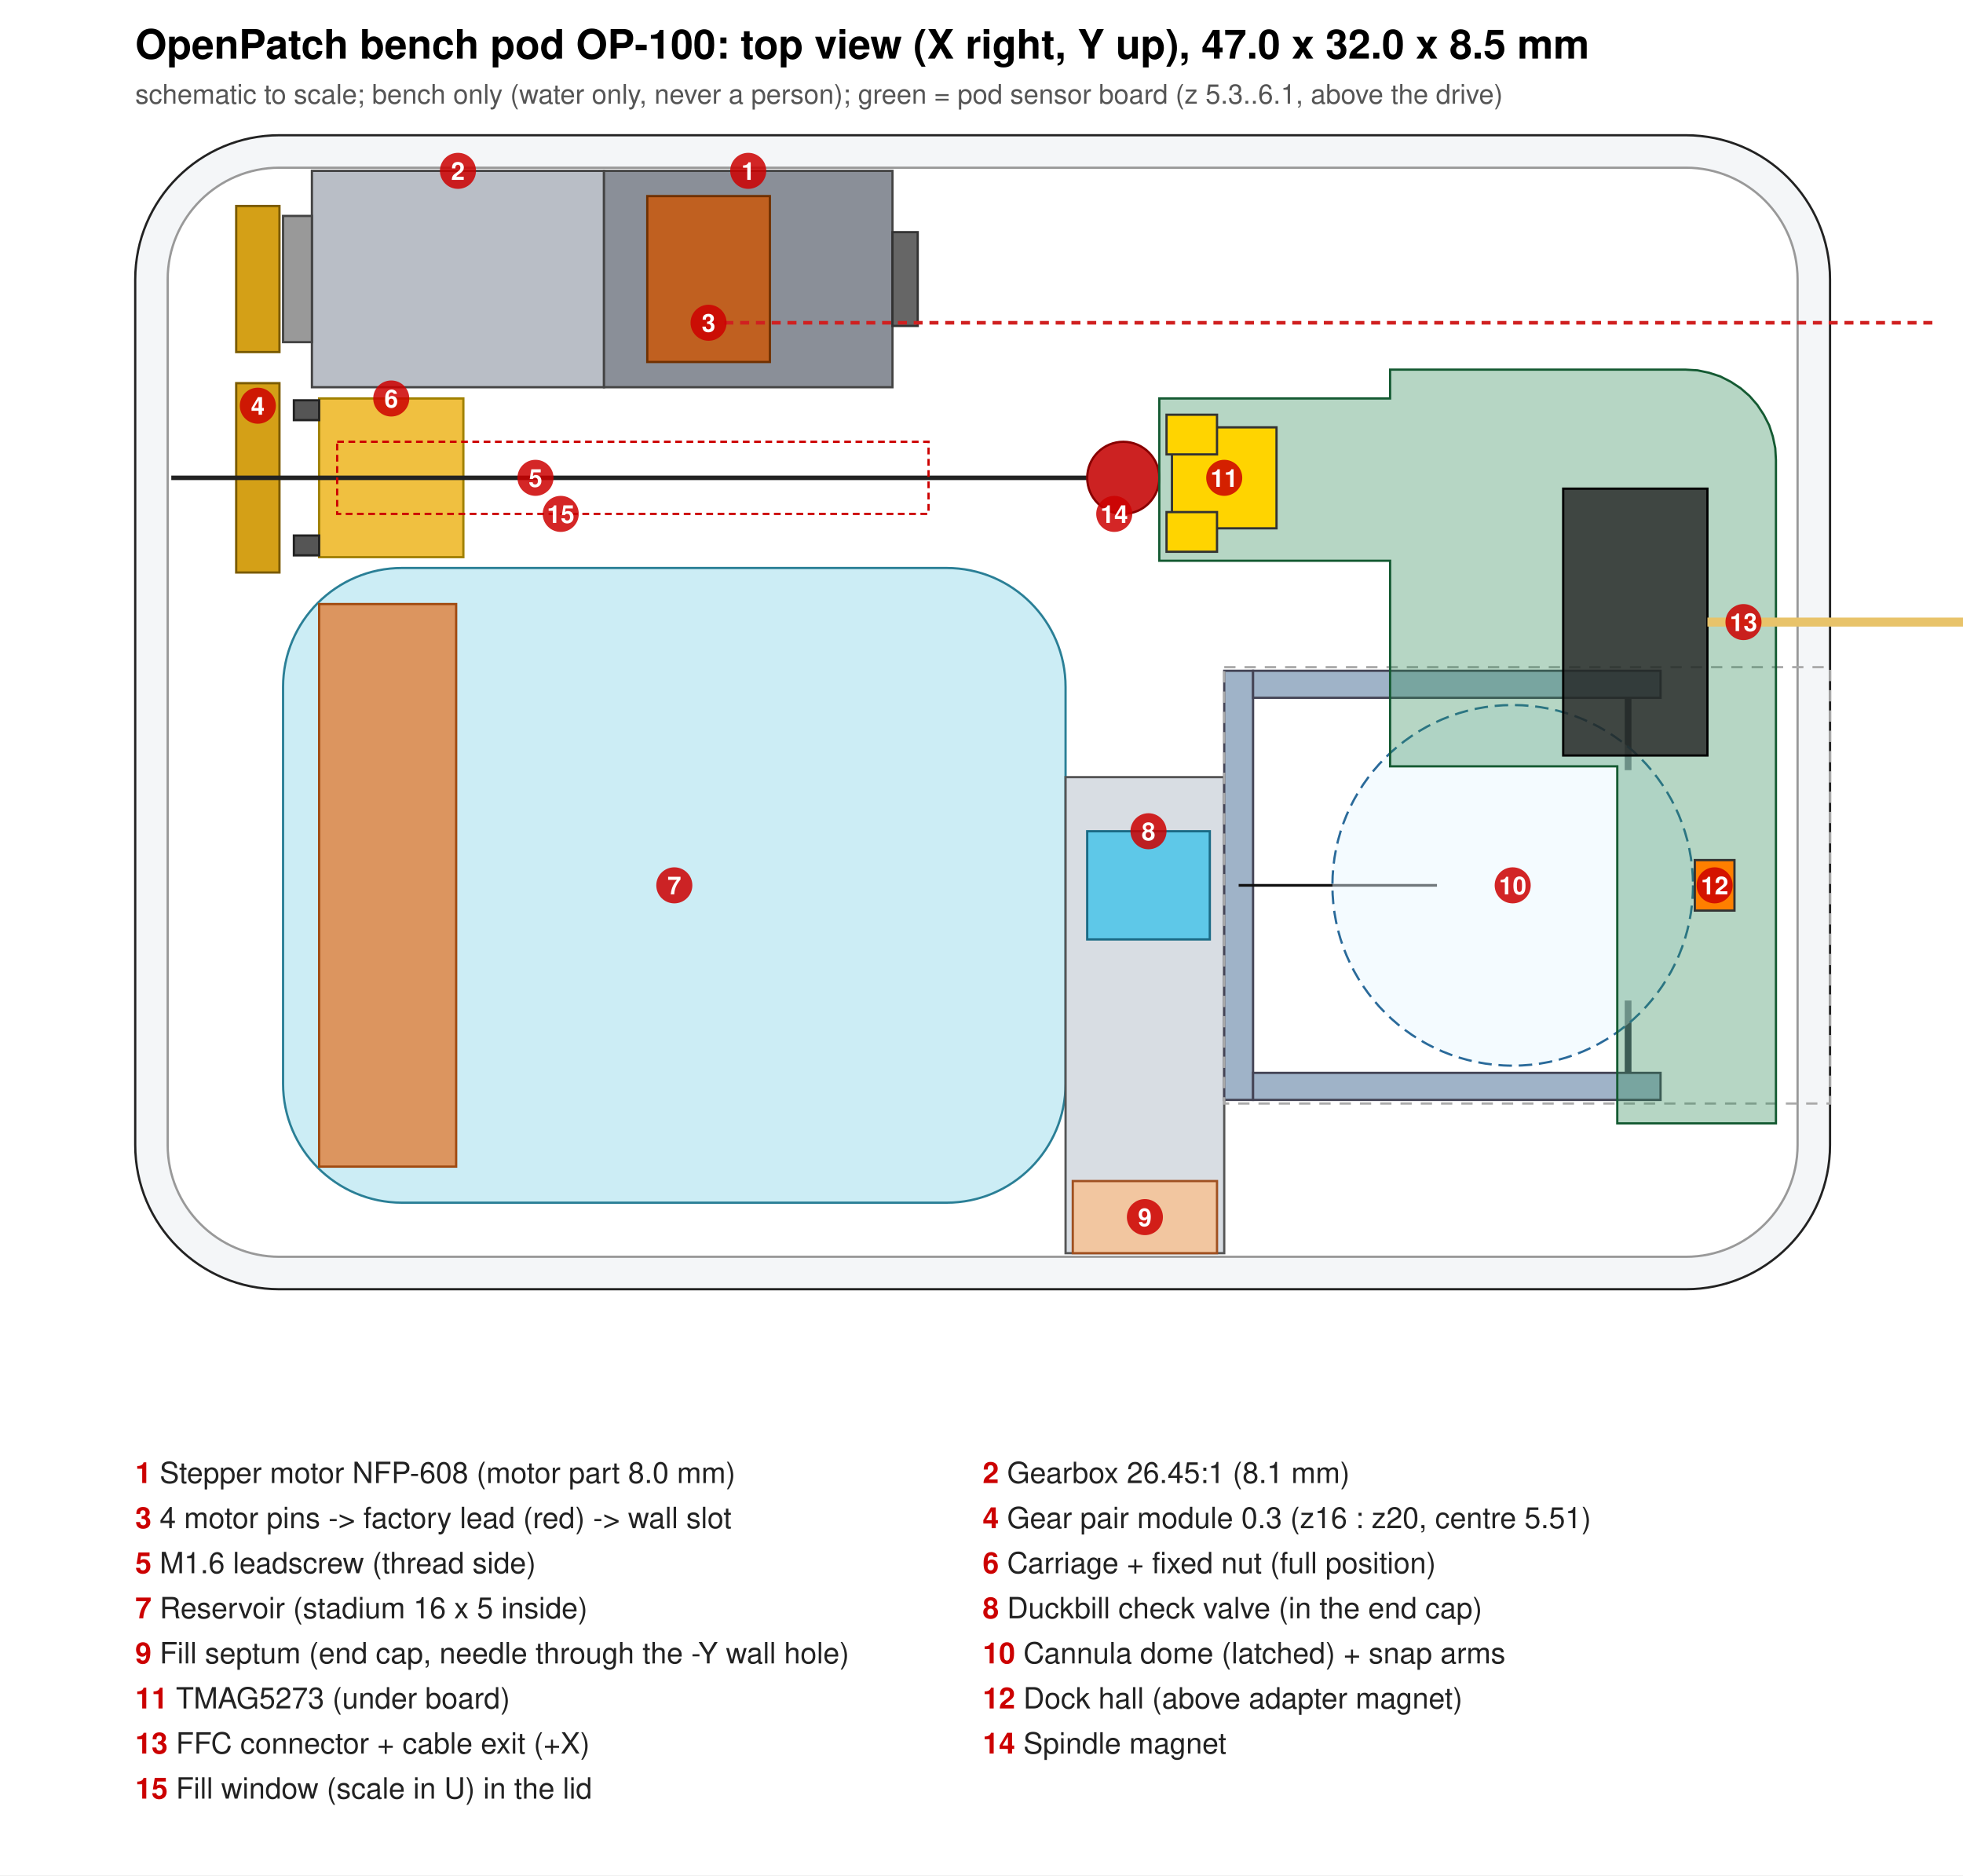
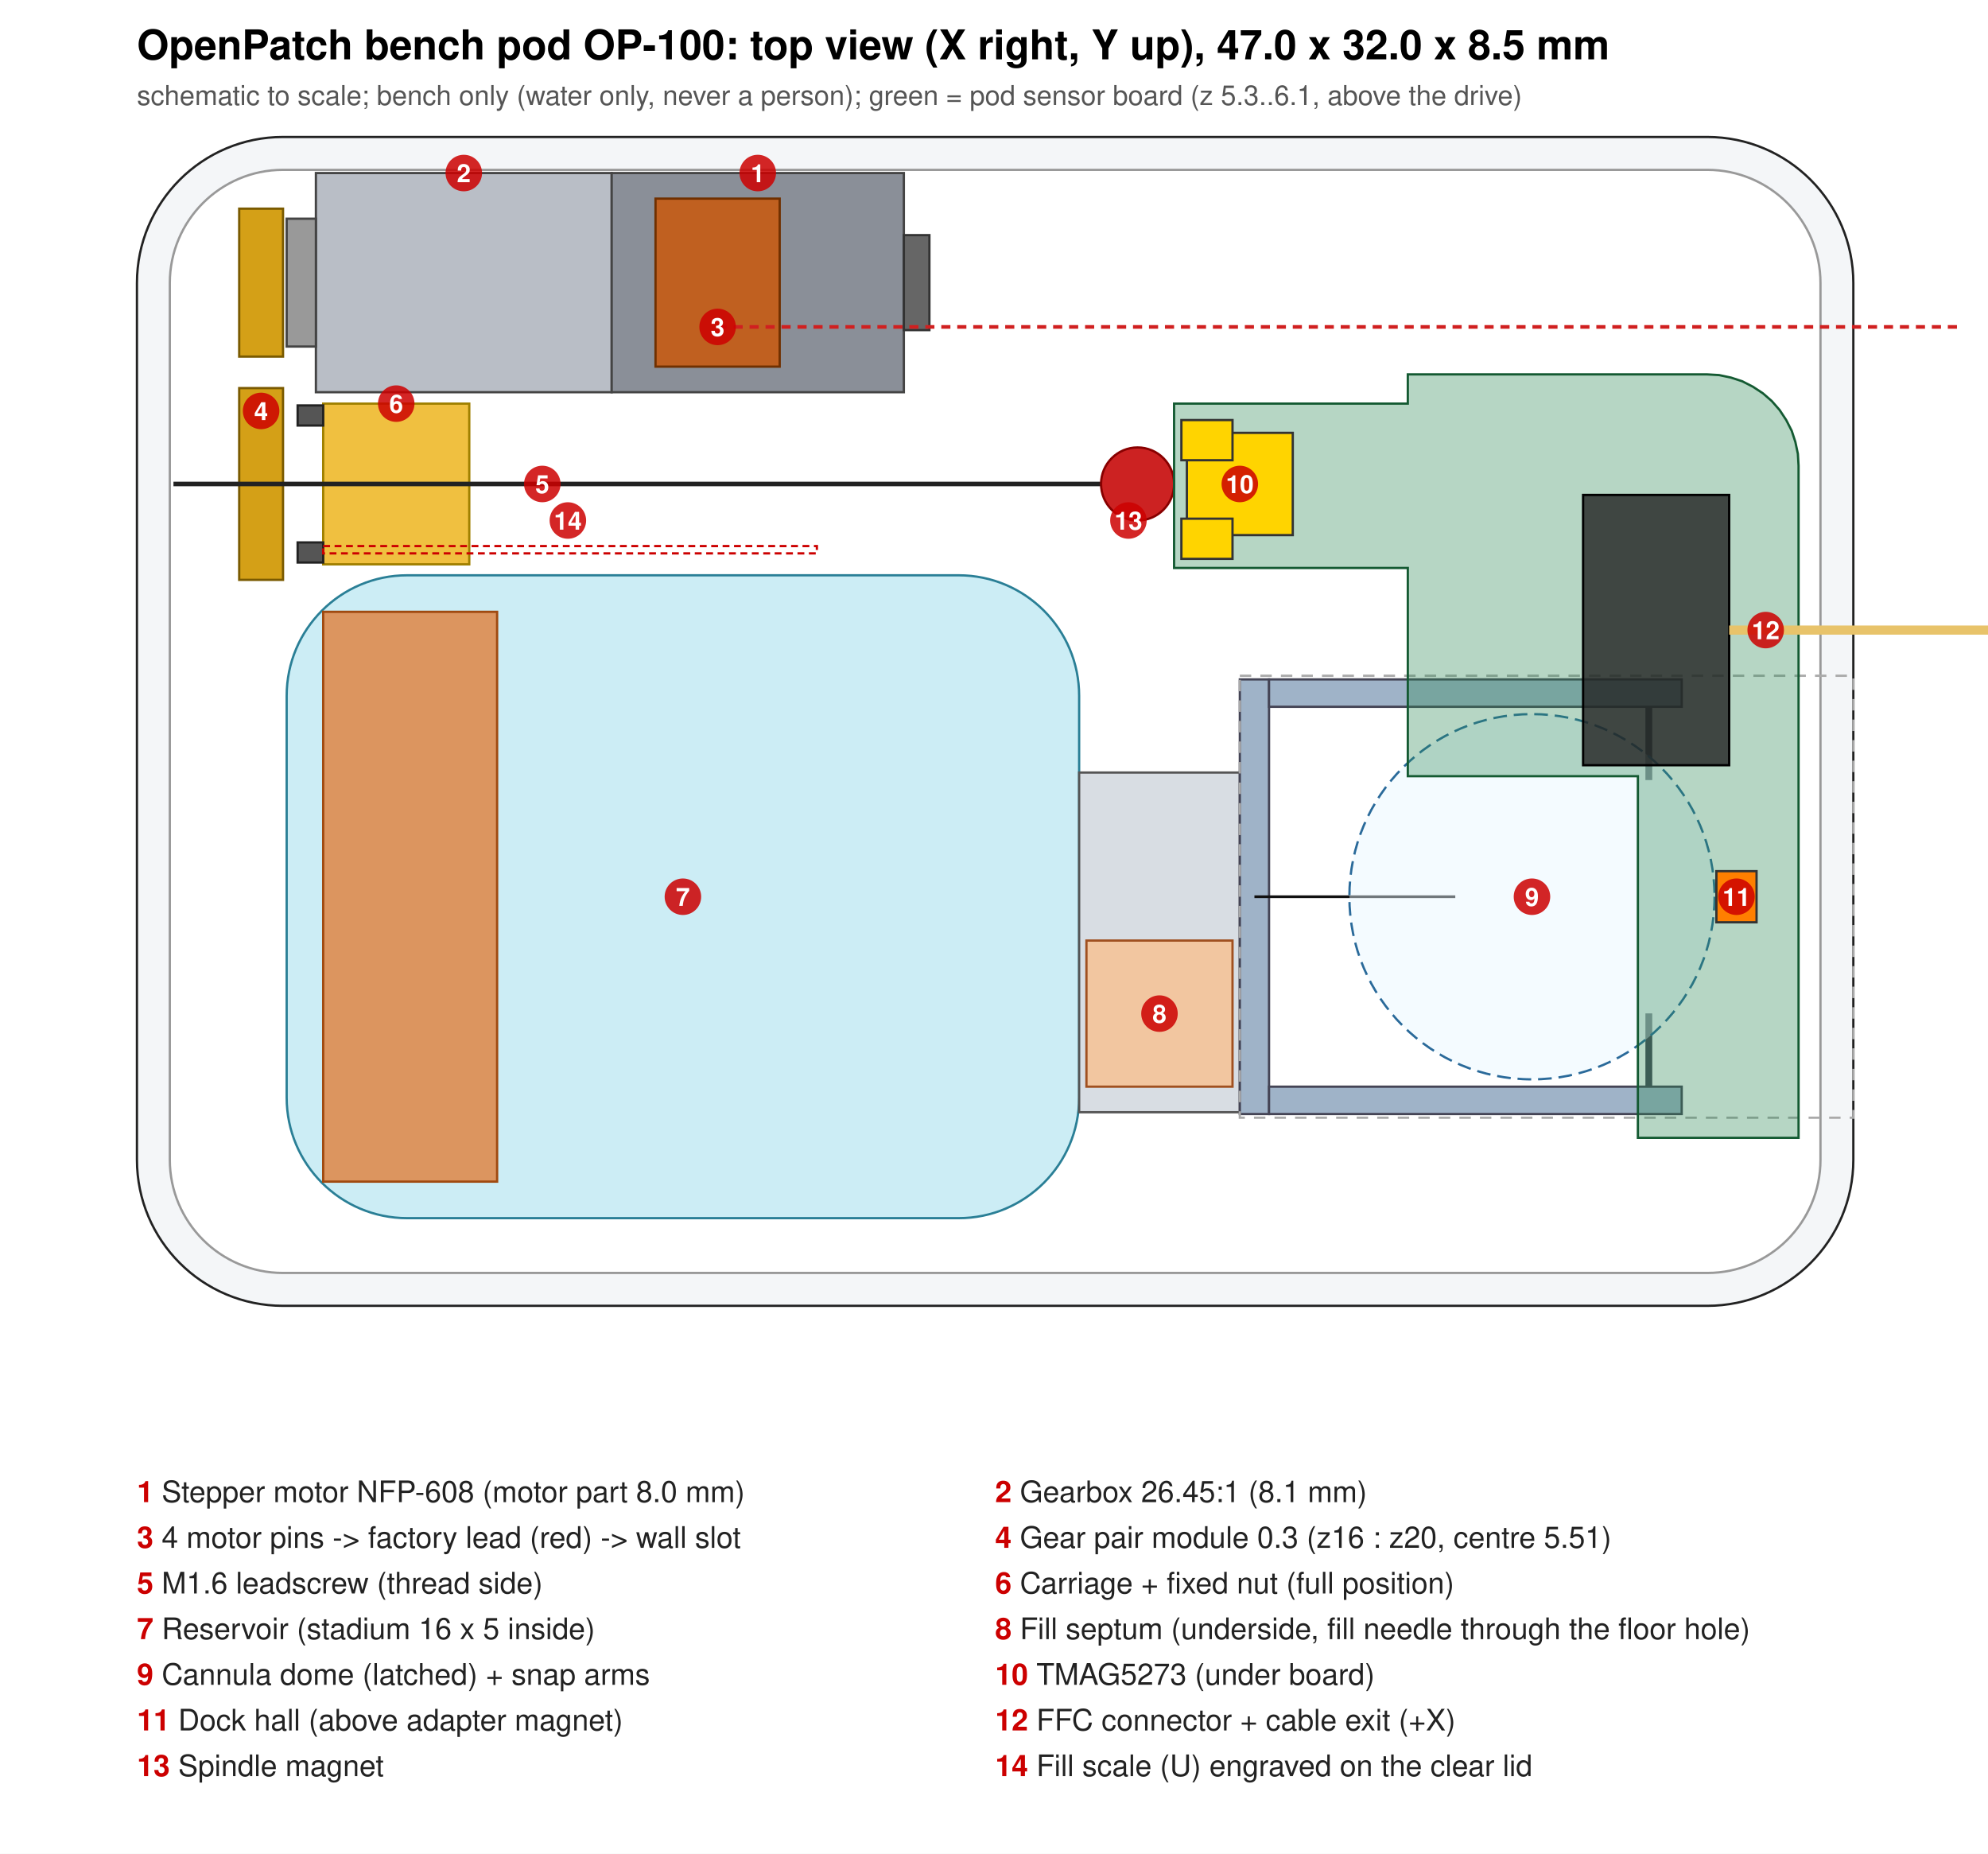
- <svg xmlns="http://www.w3.org/2000/svg" width="871" height="832" viewBox="0 0 871 832" font-family="Helvetica,Arial,sans-serif">
+ <svg xmlns="http://www.w3.org/2000/svg" width="871" height="812" viewBox="0 0 871 812" font-family="Helvetica,Arial,sans-serif">
  <rect width="100%" height="100%" fill="#ffffff" />
  <text x="60" y="26" font-size="18" font-weight="bold">OpenPatch bench pod OP-100: top view (X right, Y up), 47.0 x 32.0 x 8.5 mm</text>
  <text x="60" y="46" font-size="12" fill="#555">schematic to scale; bench only (water only, never a person); green = pod sensor board (z 5.3..6.1, above the drive)</text>
  <rect x="60.0" y="60.0" width="752.0" height="512.0" rx="64.0" fill="#f4f6f8" fill-opacity="1.0" stroke="#222" stroke-width="1" />
  <rect x="74.4" y="74.4" width="723.2" height="483.2" rx="49.6" fill="#ffffff" fill-opacity="1.0" stroke="#999" stroke-width="1" />
  <rect x="125.6" y="252.0" width="347.2" height="281.6" rx="52.8" fill="#bfe8f2" fill-opacity="0.8" stroke="#2a7f96" stroke-width="1" />
-   <rect x="141.6" y="268.0" width="60.8" height="249.6" rx="0.0" fill="#e0803a" fill-opacity="0.8" stroke="#a04a10" stroke-width="1" />
+   <rect x="141.6" y="268.0" width="76.2" height="249.6" rx="0.0" fill="#e0803a" fill-opacity="0.8" stroke="#a04a10" stroke-width="1" />
  <rect x="141.6" y="176.8" width="64.0" height="70.4" rx="0.0" fill="#f0c040" fill-opacity="1.0" stroke="#a08000" stroke-width="1" />
  <rect x="138.4" y="75.8" width="129.6" height="96.0" rx="0.0" fill="#b9bec6" fill-opacity="1.0" stroke="#444" stroke-width="1" />
  <rect x="268.0" y="75.8" width="128.0" height="96.0" rx="0.0" fill="#8a8f98" fill-opacity="1.0" stroke="#444" stroke-width="1" />
  <rect x="396.0" y="103.0" width="11.2" height="41.6" rx="0.0" fill="#666" fill-opacity="1.0" stroke="#333" stroke-width="1" />
  <rect x="125.6" y="95.8" width="12.8" height="56.0" rx="0.0" fill="#999" fill-opacity="1.0" stroke="#444" stroke-width="1" />
  <rect x="104.8" y="170.0" width="19.2" height="84.0" rx="0.0" fill="#d4a017" fill-opacity="1.0" stroke="#7a5a00" stroke-width="1" />
  <rect x="104.8" y="91.4" width="19.2" height="64.8" rx="0.0" fill="#d4a017" fill-opacity="1.0" stroke="#7a5a00" stroke-width="1" />
  <line x1="76.0" y1="212.0" x2="486.4" y2="212.0" stroke="#222" stroke-width="2" />
  <rect x="287.2" y="87.0" width="54.4" height="73.6" rx="0.0" fill="#c06020" fill-opacity="1.0" stroke="#703000" stroke-width="1" />
  <line x1="314.4" y1="143.2" x2="860.0" y2="143.2" stroke="#d02020" stroke-width="1.6" stroke-dasharray="4,3" />
  <rect x="130.4" y="177.6" width="11.2" height="8.8" rx="0.0" fill="#555" fill-opacity="1.0" stroke="#222" stroke-width="1" />
  <rect x="130.4" y="237.6" width="11.2" height="8.8" rx="0.0" fill="#555" fill-opacity="1.0" stroke="#222" stroke-width="1" />
  <circle cx="498.4" cy="212.0" r="16.0" fill="#cc2222" fill-opacity="1.0" stroke="#880000" stroke-width="1" />
-   <rect x="472.8" y="344.8" width="70.4" height="211.2" rx="0.0" fill="#d8dde3" fill-opacity="1.0" stroke="#555" stroke-width="1" />
+   <rect x="472.8" y="338.4" width="70.4" height="148.8" rx="0.0" fill="#d8dde3" fill-opacity="1.0" stroke="#555" stroke-width="1" />
  <rect x="543.2" y="297.6" width="12.8" height="190.4" rx="0.0" fill="#9fb3c8" fill-opacity="1.0" stroke="#445" stroke-width="1" />
-   <rect x="476.0" y="524.0" width="64.0" height="32.0" rx="0.0" fill="#f2c6a0" fill-opacity="1.0" stroke="#a05020" stroke-width="1" />
-   <rect x="482.4" y="368.8" width="54.4" height="48.0" rx="0.0" fill="#5ec8e8" fill-opacity="1.0" stroke="#1a6a85" stroke-width="1" />
+   <rect x="476.0" y="412.0" width="64.0" height="64.0" rx="0.0" fill="#f2c6a0" fill-opacity="1.0" stroke="#a05020" stroke-width="1" />
  <line x1="549.6" y1="392.8" x2="637.6" y2="392.8" stroke="#111" stroke-width="1.2" />
  <rect x="543.2" y="296.0" width="268.8" height="193.6" rx="0.0" fill="#ffffff" fill-opacity="0.0" stroke="#aaa" stroke-width="1" stroke-dasharray="5,4" />
  <rect x="556.0" y="476.0" width="180.8" height="12.0" rx="0.0" fill="#9fb3c8" fill-opacity="1.0" stroke="#445" stroke-width="1" />
  <line x1="722.4" y1="443.9" x2="722.4" y2="476.0" stroke="#445" stroke-width="3" />
  <rect x="556.0" y="297.6" width="180.8" height="12.0" rx="0.0" fill="#9fb3c8" fill-opacity="1.0" stroke="#445" stroke-width="1" />
  <line x1="722.4" y1="341.7" x2="722.4" y2="309.6" stroke="#445" stroke-width="3" />
  <circle cx="671.2" cy="392.8" r="80.0" fill="#e8f6ff" fill-opacity="0.45" stroke="#2a6a9a" stroke-width="1" stroke-dasharray="6,3" />
  <polygon points="514.4,248.8 616.8,248.8 616.8,340.0 717.6,340.0 717.6,498.4 788.0,498.4 788.0,340.0 788.0,204.0 787.7,198.8 786.6,193.6 785.0,188.7 782.6,184.0 779.7,179.6 776.3,175.7 772.4,172.3 768.0,169.4 763.3,167.0 758.4,165.4 753.2,164.3 748.0,164.0 616.8,164.0 616.8,176.8 514.4,176.8" fill="#2e8b57" fill-opacity="0.35" stroke="#145a32" stroke-width="1" />
  <rect x="520.0" y="189.6" width="46.4" height="44.8" rx="0.0" fill="#ffd400" fill-opacity="1.0" stroke="#333" stroke-width="1" />
  <rect x="517.6" y="227.2" width="22.4" height="17.6" rx="0.0" fill="#ffd400" fill-opacity="1.0" stroke="#333" stroke-width="1" />
  <rect x="517.6" y="184.0" width="22.4" height="17.6" rx="0.0" fill="#ffd400" fill-opacity="1.0" stroke="#333" stroke-width="1" />
  <rect x="752.0" y="381.6" width="17.6" height="22.4" rx="0.0" fill="#ff7f00" fill-opacity="1.0" stroke="#333" stroke-width="1" />
  <rect x="693.6" y="216.8" width="64.0" height="118.4" rx="0.0" fill="#222" fill-opacity="0.8" stroke="#000" stroke-width="1" />
  <line x1="757.6" y1="276.0" x2="876.0" y2="276.0" stroke="#e8c36a" stroke-width="4" />
-   <rect x="149.6" y="196.0" width="262.4" height="32.0" rx="0.0" fill="#ffffff" fill-opacity="0.0" stroke="#c00" stroke-width="1" stroke-dasharray="3,2" />
+   <rect x="141.6" y="239.2" width="216.3" height="3.2" rx="0.0" fill="#ffffff" fill-opacity="0.0" stroke="#c00" stroke-width="1" stroke-dasharray="3,2" />
  <circle cx="332.0" cy="75.8" r="8" fill="#c00" fill-opacity="0.85" />
  <text x="332.0" y="79.8" font-size="11" fill="#fff" text-anchor="middle" font-weight="bold">1</text>
  <text x="60.0" y="658" font-size="13" fill="#222">
    <tspan fill="#c00" font-weight="bold">1</tspan>  Stepper motor NFP-608 (motor part 8.0 mm)</text>
  <circle cx="203.2" cy="75.8" r="8" fill="#c00" fill-opacity="0.85" />
  <text x="203.2" y="79.8" font-size="11" fill="#fff" text-anchor="middle" font-weight="bold">2</text>
  <text x="436" y="658" font-size="13" fill="#222">
    <tspan fill="#c00" font-weight="bold">2</tspan>  Gearbox 26.45:1 (8.1 mm)</text>
  <circle cx="314.4" cy="143.2" r="8" fill="#c00" fill-opacity="0.85" />
  <text x="314.4" y="147.2" font-size="11" fill="#fff" text-anchor="middle" font-weight="bold">3</text>
  <text x="60.0" y="678" font-size="13" fill="#222">
    <tspan fill="#c00" font-weight="bold">3</tspan>  4 motor pins -&gt; factory lead (red) -&gt; wall slot</text>
  <circle cx="114.4" cy="180.0" r="8" fill="#c00" fill-opacity="0.85" />
  <text x="114.4" y="184.0" font-size="11" fill="#fff" text-anchor="middle" font-weight="bold">4</text>
  <text x="436" y="678" font-size="13" fill="#222">
    <tspan fill="#c00" font-weight="bold">4</tspan>  Gear pair module 0.3 (z16 : z20, centre 5.51)</text>
  <circle cx="237.6" cy="212.0" r="8" fill="#c00" fill-opacity="0.85" />
  <text x="237.6" y="216.0" font-size="11" fill="#fff" text-anchor="middle" font-weight="bold">5</text>
  <text x="60.0" y="698" font-size="13" fill="#222">
    <tspan fill="#c00" font-weight="bold">5</tspan>  M1.6 leadscrew (thread side)</text>
  <circle cx="173.6" cy="176.8" r="8" fill="#c00" fill-opacity="0.85" />
  <text x="173.6" y="180.8" font-size="11" fill="#fff" text-anchor="middle" font-weight="bold">6</text>
  <text x="436" y="698" font-size="13" fill="#222">
    <tspan fill="#c00" font-weight="bold">6</tspan>  Carriage + fixed nut (full position)</text>
  <circle cx="299.2" cy="392.8" r="8" fill="#c00" fill-opacity="0.85" />
  <text x="299.2" y="396.8" font-size="11" fill="#fff" text-anchor="middle" font-weight="bold">7</text>
  <text x="60.0" y="718" font-size="13" fill="#222">
    <tspan fill="#c00" font-weight="bold">7</tspan>  Reservoir (stadium 16 x 5 inside)</text>
-   <circle cx="509.6" cy="368.8" r="8" fill="#c00" fill-opacity="0.85" />
-   <text x="509.6" y="372.8" font-size="11" fill="#fff" text-anchor="middle" font-weight="bold">8</text>
+   <circle cx="508.0" cy="444.0" r="8" fill="#c00" fill-opacity="0.85" />
+   <text x="508.0" y="448.0" font-size="11" fill="#fff" text-anchor="middle" font-weight="bold">8</text>
  <text x="436" y="718" font-size="13" fill="#222">
-     <tspan fill="#c00" font-weight="bold">8</tspan>  Duckbill check valve (in the end cap)</text>
-   <circle cx="508.0" cy="540.0" r="8" fill="#c00" fill-opacity="0.85" />
-   <text x="508.0" y="544.0" font-size="11" fill="#fff" text-anchor="middle" font-weight="bold">9</text>
+     <tspan fill="#c00" font-weight="bold">8</tspan>  Fill septum (underside, fill needle through the floor hole)</text>
+   <circle cx="671.2" cy="392.8" r="8" fill="#c00" fill-opacity="0.85" />
+   <text x="671.2" y="396.8" font-size="11" fill="#fff" text-anchor="middle" font-weight="bold">9</text>
  <text x="60.0" y="738" font-size="13" fill="#222">
-     <tspan fill="#c00" font-weight="bold">9</tspan>  Fill septum (end cap, needle through the -Y wall hole)</text>
-   <circle cx="671.2" cy="392.8" r="8" fill="#c00" fill-opacity="0.85" />
-   <text x="671.2" y="396.8" font-size="11" fill="#fff" text-anchor="middle" font-weight="bold">10</text>
+     <tspan fill="#c00" font-weight="bold">9</tspan>  Cannula dome (latched) + snap arms</text>
+   <circle cx="543.2" cy="212.0" r="8" fill="#c00" fill-opacity="0.85" />
+   <text x="543.2" y="216.0" font-size="11" fill="#fff" text-anchor="middle" font-weight="bold">10</text>
  <text x="436" y="738" font-size="13" fill="#222">
-     <tspan fill="#c00" font-weight="bold">10</tspan>  Cannula dome (latched) + snap arms</text>
-   <circle cx="543.2" cy="212.0" r="8" fill="#c00" fill-opacity="0.85" />
-   <text x="543.2" y="216.0" font-size="11" fill="#fff" text-anchor="middle" font-weight="bold">11</text>
+     <tspan fill="#c00" font-weight="bold">10</tspan>  TMAG5273 (under board)</text>
+   <circle cx="760.8" cy="392.8" r="8" fill="#c00" fill-opacity="0.85" />
+   <text x="760.8" y="396.8" font-size="11" fill="#fff" text-anchor="middle" font-weight="bold">11</text>
  <text x="60.0" y="758" font-size="13" fill="#222">
-     <tspan fill="#c00" font-weight="bold">11</tspan>  TMAG5273 (under board)</text>
-   <circle cx="760.8" cy="392.8" r="8" fill="#c00" fill-opacity="0.85" />
-   <text x="760.8" y="396.8" font-size="11" fill="#fff" text-anchor="middle" font-weight="bold">12</text>
+     <tspan fill="#c00" font-weight="bold">11</tspan>  Dock hall (above adapter magnet)</text>
+   <circle cx="773.6" cy="276.0" r="8" fill="#c00" fill-opacity="0.85" />
+   <text x="773.6" y="280.0" font-size="11" fill="#fff" text-anchor="middle" font-weight="bold">12</text>
  <text x="436" y="758" font-size="13" fill="#222">
-     <tspan fill="#c00" font-weight="bold">12</tspan>  Dock hall (above adapter magnet)</text>
-   <circle cx="773.6" cy="276.0" r="8" fill="#c00" fill-opacity="0.85" />
-   <text x="773.6" y="280.0" font-size="11" fill="#fff" text-anchor="middle" font-weight="bold">13</text>
+     <tspan fill="#c00" font-weight="bold">12</tspan>  FFC connector + cable exit (+X)</text>
+   <circle cx="494.4" cy="228.0" r="8" fill="#c00" fill-opacity="0.85" />
+   <text x="494.4" y="232.0" font-size="11" fill="#fff" text-anchor="middle" font-weight="bold">13</text>
  <text x="60.0" y="778" font-size="13" fill="#222">
-     <tspan fill="#c00" font-weight="bold">13</tspan>  FFC connector + cable exit (+X)</text>
-   <circle cx="494.4" cy="228.0" r="8" fill="#c00" fill-opacity="0.85" />
-   <text x="494.4" y="232.0" font-size="11" fill="#fff" text-anchor="middle" font-weight="bold">14</text>
+     <tspan fill="#c00" font-weight="bold">13</tspan>  Spindle magnet</text>
+   <circle cx="248.8" cy="228.0" r="8" fill="#c00" fill-opacity="0.85" />
+   <text x="248.8" y="232.0" font-size="11" fill="#fff" text-anchor="middle" font-weight="bold">14</text>
  <text x="436" y="778" font-size="13" fill="#222">
-     <tspan fill="#c00" font-weight="bold">14</tspan>  Spindle magnet</text>
-   <circle cx="248.8" cy="228.0" r="8" fill="#c00" fill-opacity="0.85" />
-   <text x="248.8" y="232.0" font-size="11" fill="#fff" text-anchor="middle" font-weight="bold">15</text>
-   <text x="60.0" y="798" font-size="13" fill="#222">
-     <tspan fill="#c00" font-weight="bold">15</tspan>  Fill window (scale in U) in the lid</text>
+     <tspan fill="#c00" font-weight="bold">14</tspan>  Fill scale (U) engraved on the clear lid</text>
</svg>
